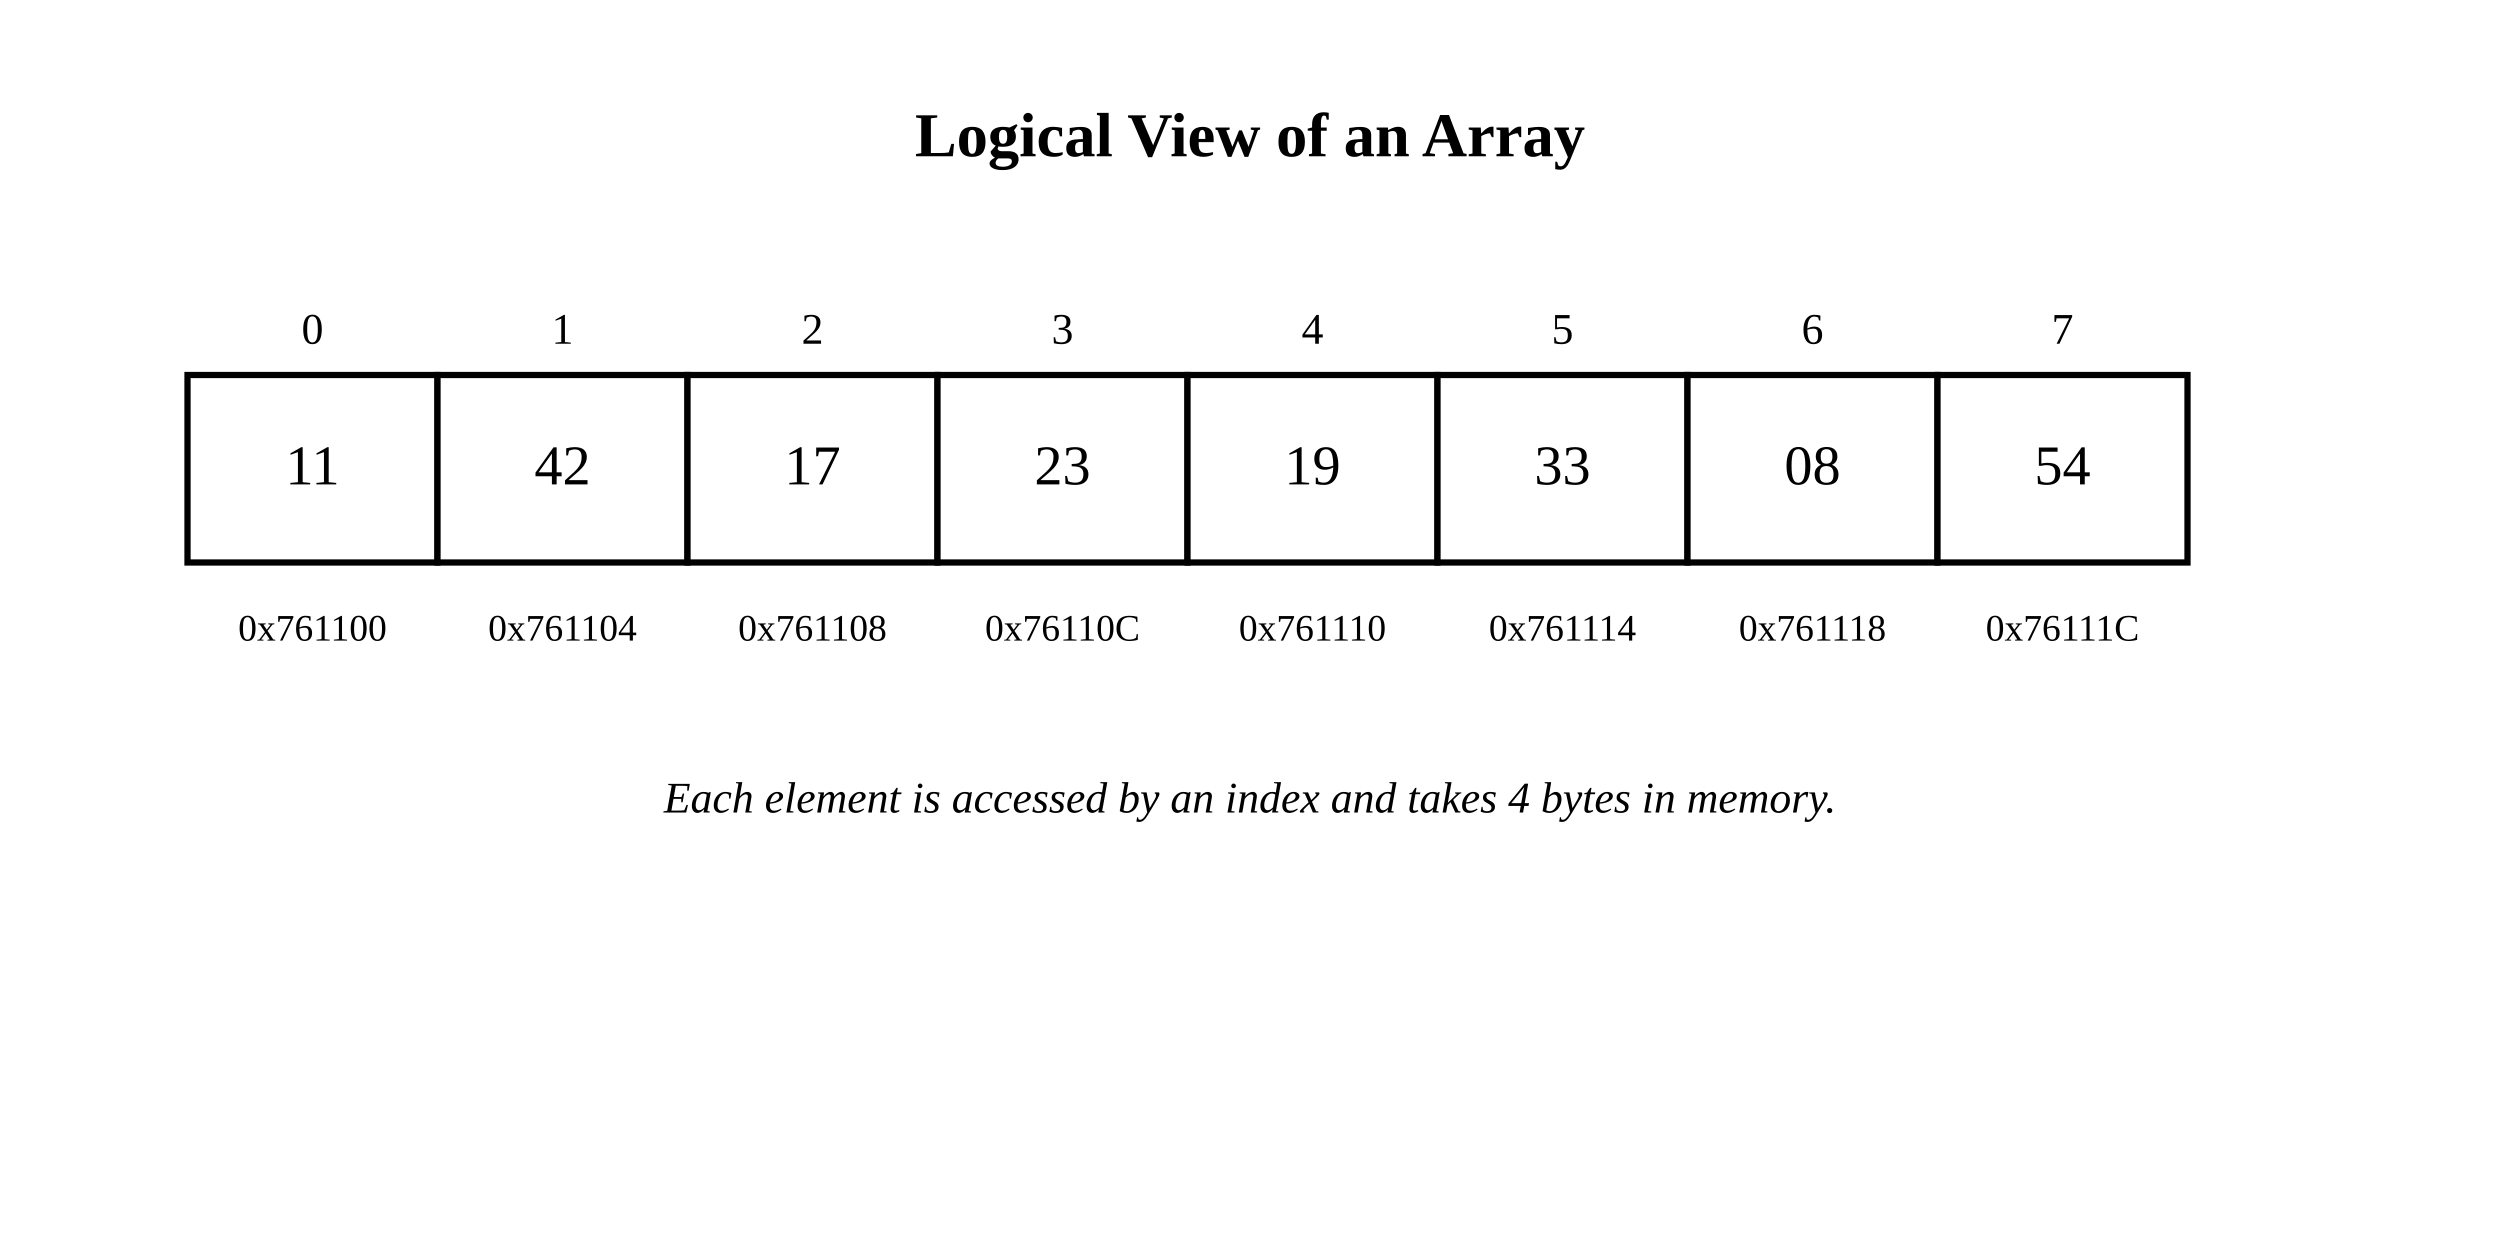
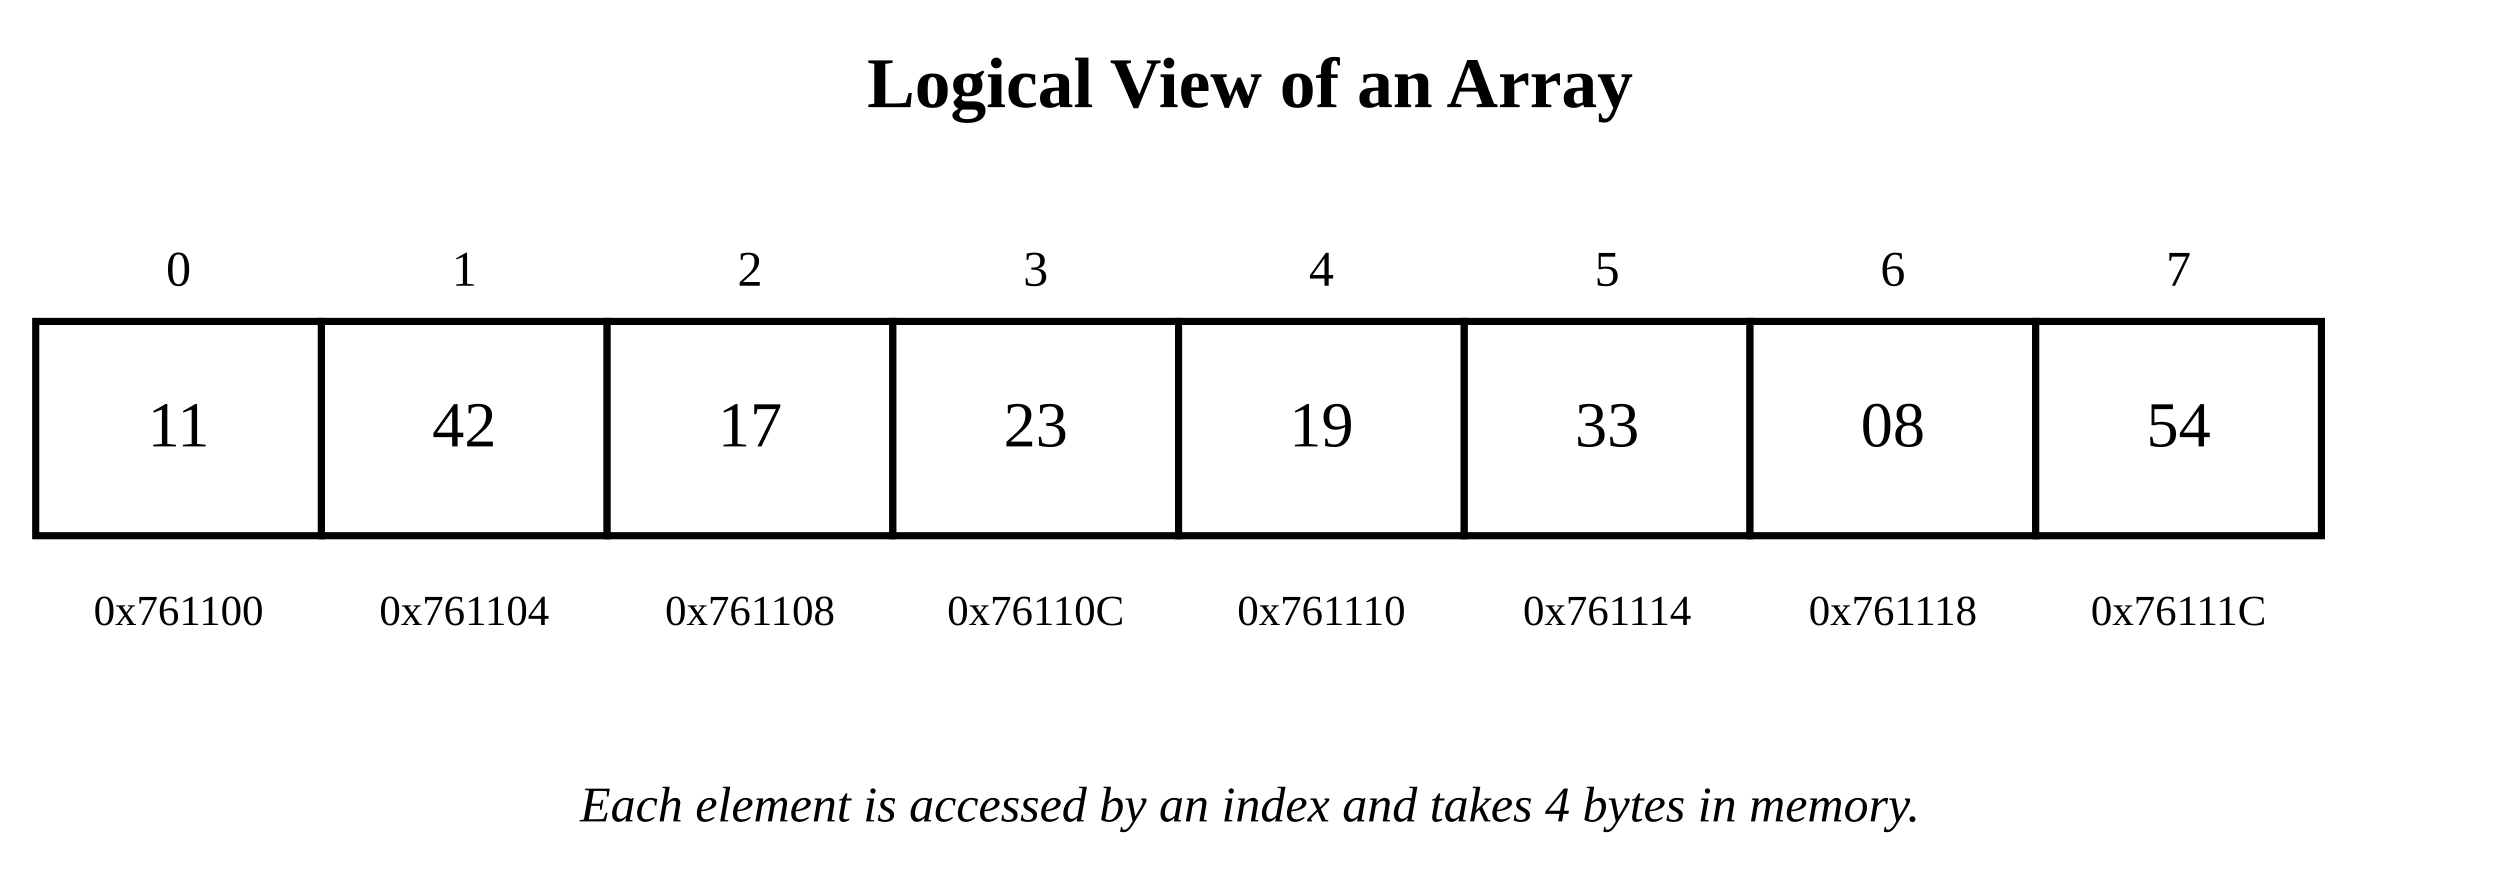
- <svg xmlns="http://www.w3.org/2000/svg" viewBox="0 0 800 400">
-   <rect width="800" height="400" fill="#ffffff" />
+ <svg xmlns="http://www.w3.org/2000/svg" viewBox="50 30 700 250">
+   <rect x="0" y="0" width="1000" height="1000" fill="#ffffff" />
  <g id="array-illustration" font-family="'Times New Roman', Times, serif" fill="#000000" stroke="#000000" stroke-width="0">
-     <text x="400" y="50" text-anchor="middle" font-size="20" font-weight="bold" stroke="none">Logical View of an Array</text>
+     <text x="400" y="60" text-anchor="middle" font-size="20" font-weight="bold" stroke="none">Logical View of an Array</text>
    <g id="cells" stroke-width="2" fill="#ffffff">
      <g font-size="14" stroke="none" text-anchor="middle" fill="#000000">
        <text x="100" y="110">0</text>
        <text x="180" y="110">1</text>
        <text x="260" y="110">2</text>
        <text x="340" y="110">3</text>
        <text x="420" y="110">4</text>
        <text x="500" y="110">5</text>
        <text x="580" y="110">6</text>
        <text x="660" y="110">7</text>
      </g>
      <rect x="60" y="120" width="80" height="60" />
      <rect x="140" y="120" width="80" height="60" />
      <rect x="220" y="120" width="80" height="60" />
      <rect x="300" y="120" width="80" height="60" />
      <rect x="380" y="120" width="80" height="60" />
      <rect x="460" y="120" width="80" height="60" />
      <rect x="540" y="120" width="80" height="60" />
      <rect x="620" y="120" width="80" height="60" />
      <g font-size="18" stroke="none" text-anchor="middle" fill="#000000">
        <text x="100" y="155">11</text>
        <text x="180" y="155">42</text>
        <text x="260" y="155">17</text>
        <text x="340" y="155">23</text>
        <text x="420" y="155">19</text>
        <text x="500" y="155">33</text>
        <text x="580" y="155">08</text>
        <text x="660" y="155">54</text>
      </g>
    </g>
    <g id="addresses" font-size="12" stroke="none" text-anchor="middle" fill="#000000">
      <text x="100" y="205">0x761100</text>
      <text x="180" y="205">0x761104</text>
      <text x="260" y="205">0x761108</text>
      <text x="340" y="205">0x76110C</text>
      <text x="420" y="205">0x761110</text>
      <text x="500" y="205">0x761114</text>
      <text x="580" y="205">0x761118</text>
      <text x="660" y="205">0x76111C</text>
    </g>
    <text x="400" y="260" text-anchor="middle" font-size="14" font-style="italic" stroke="none">Each element is accessed by an index and takes 4 bytes in memory.</text>
  </g>
</svg>
